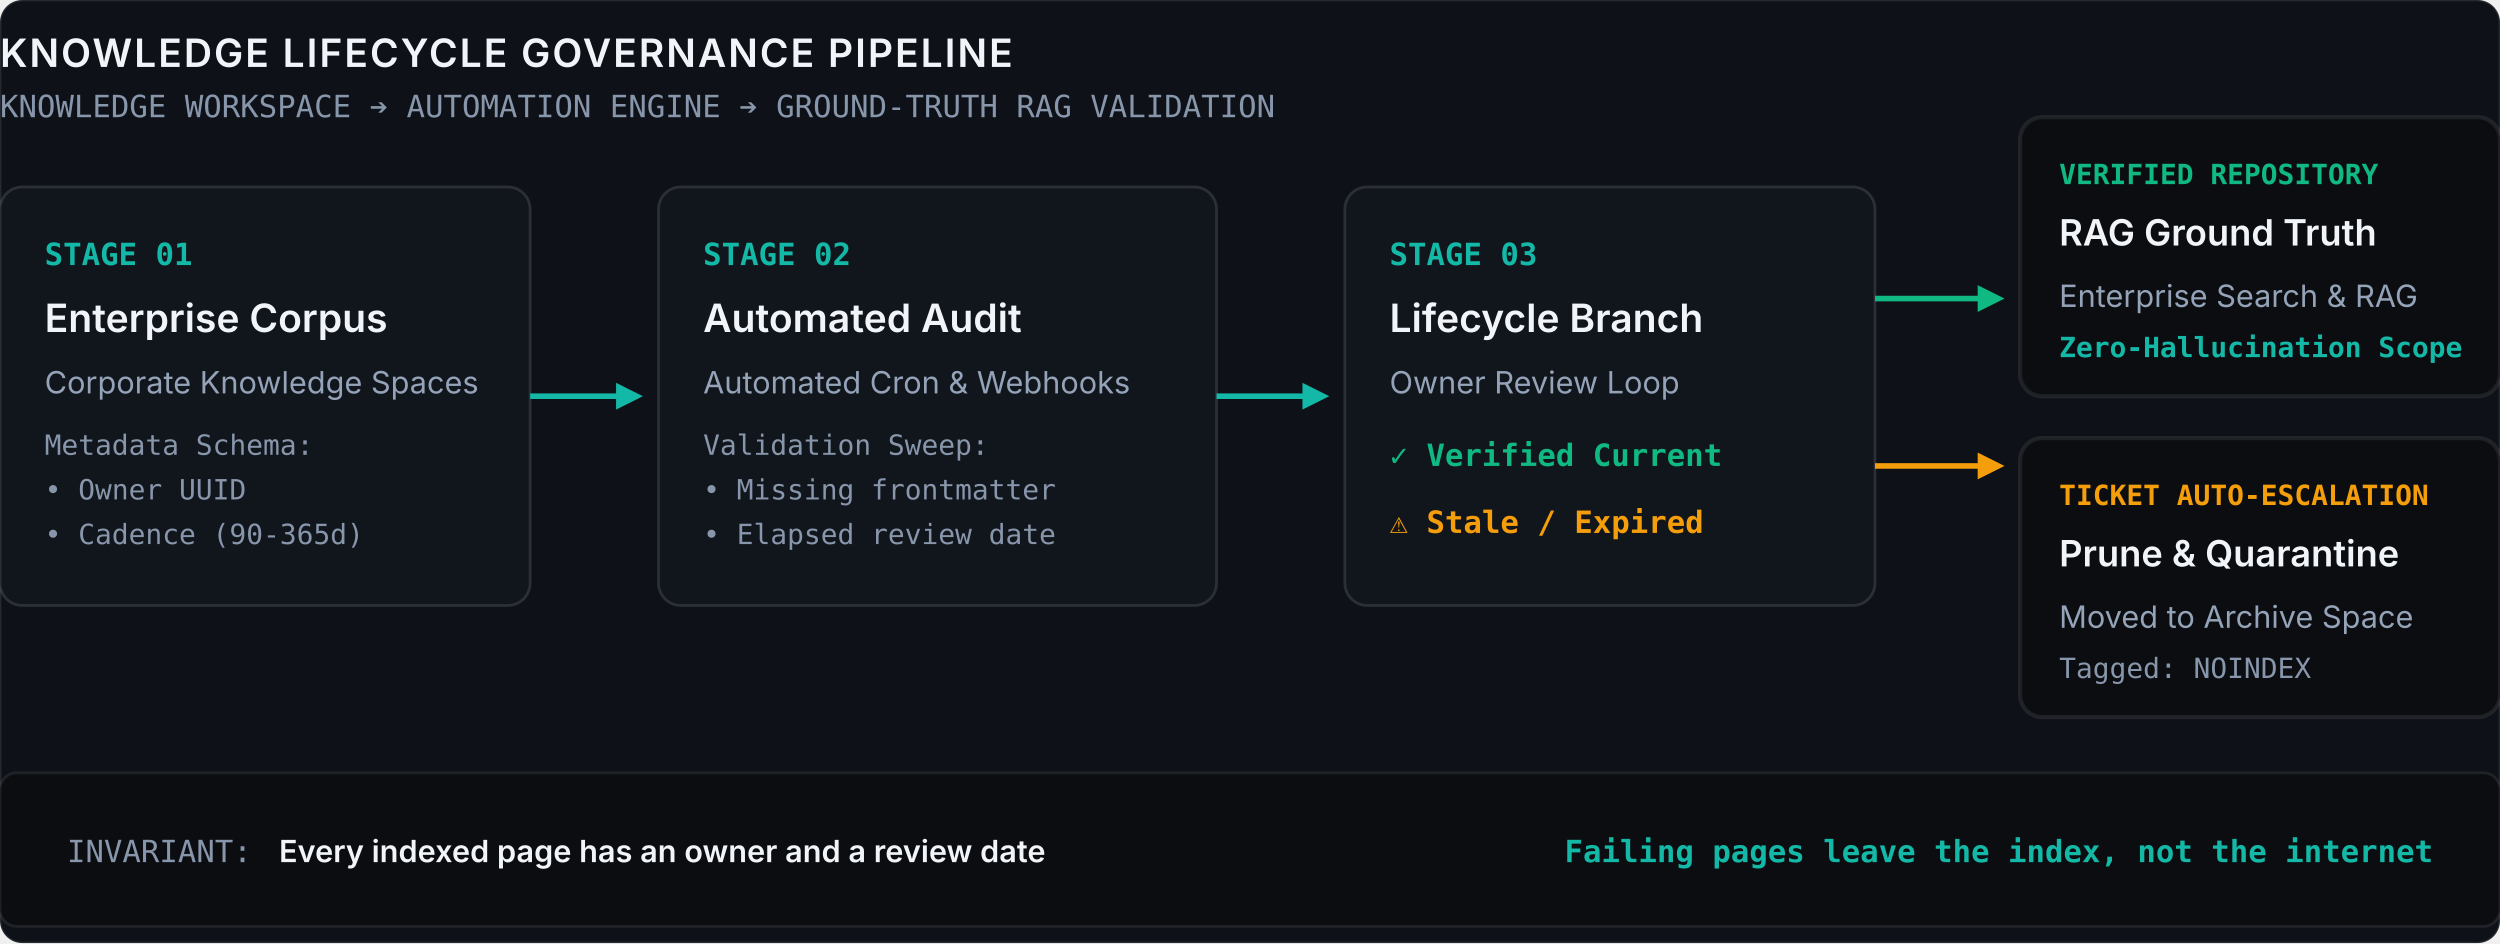
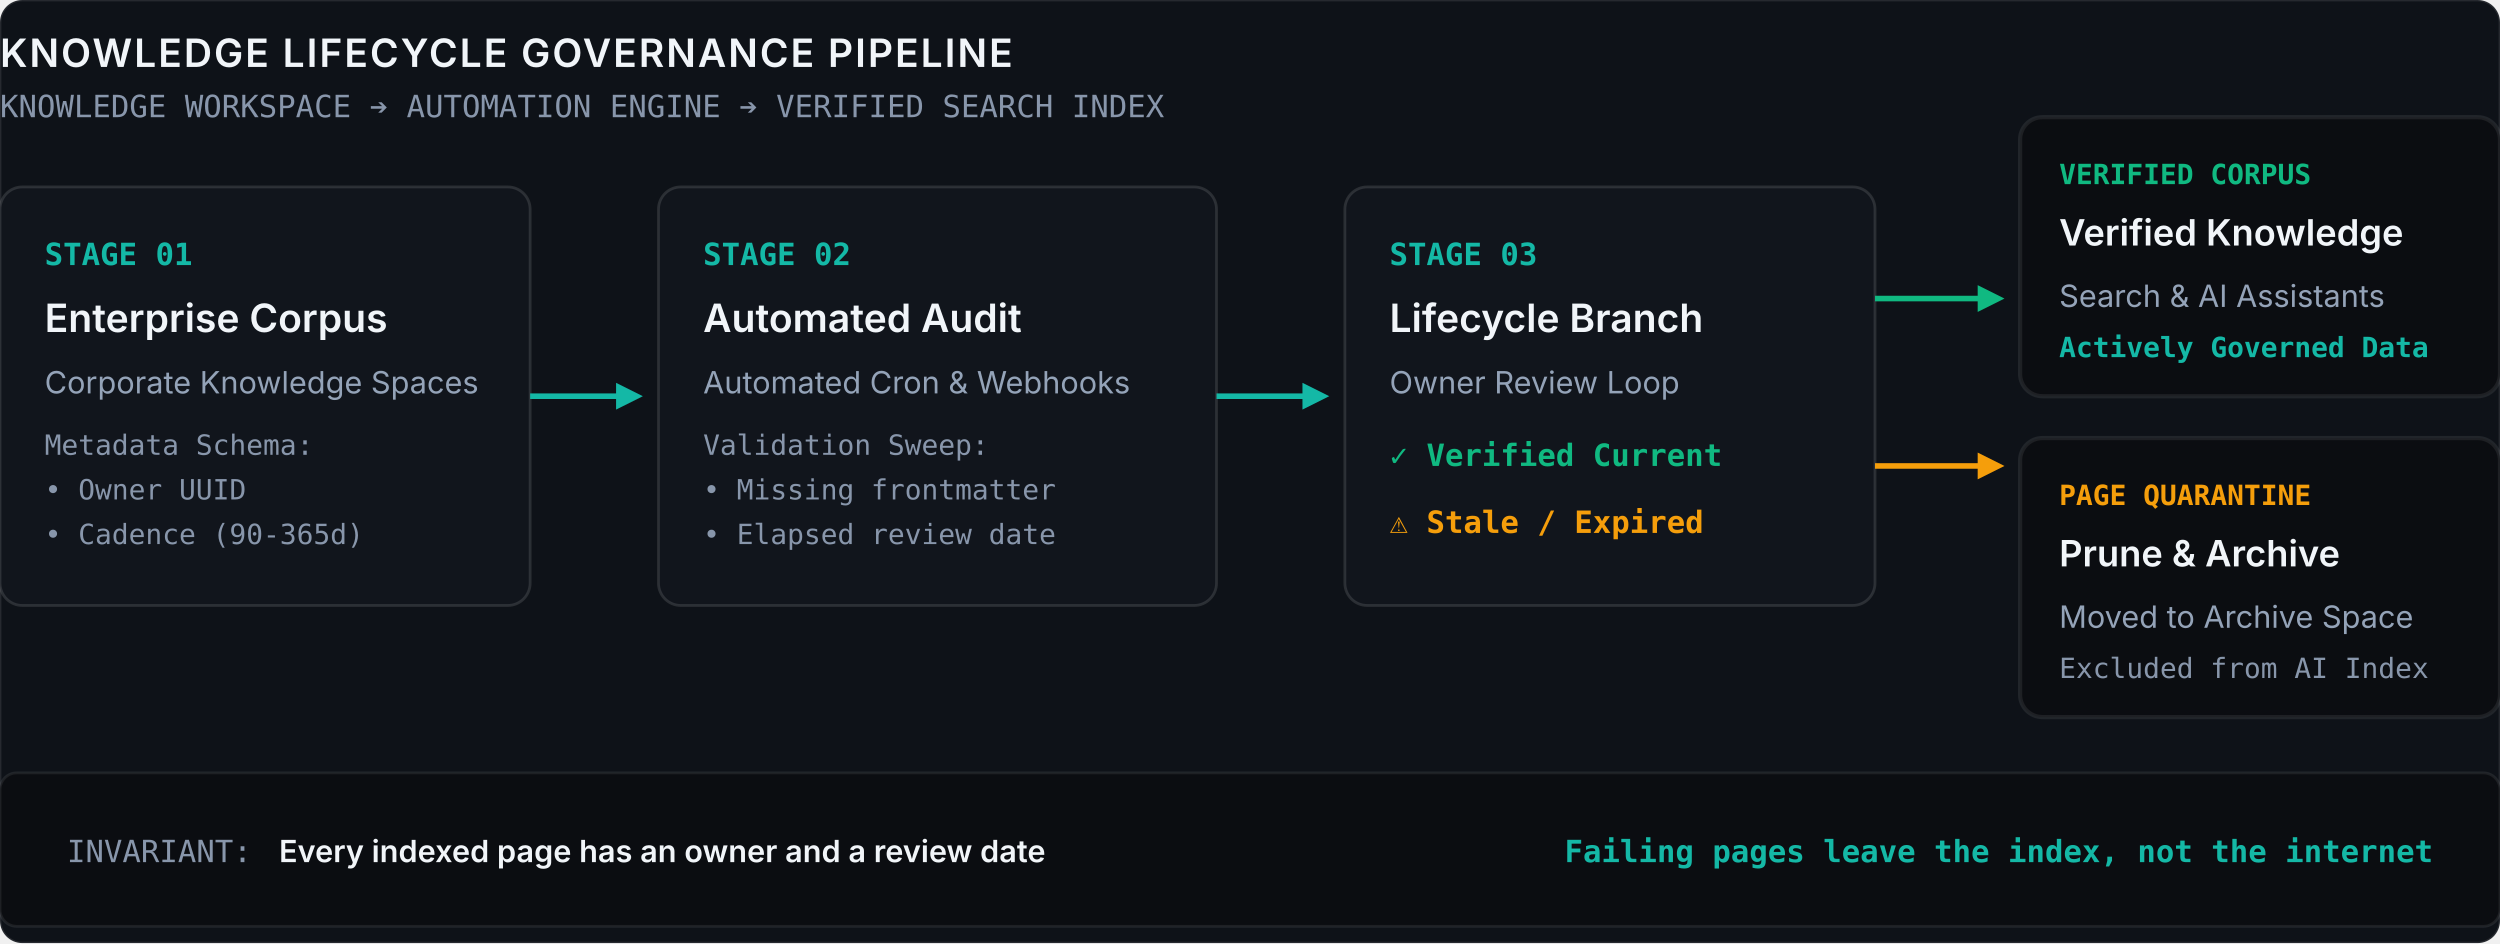
<svg xmlns="http://www.w3.org/2000/svg" viewBox="32 18 896 338" width="100%" height="100%" fill="none" class="pipeline-diagram">
  <defs>
    <style>
      .bg-canvas { fill: #0e1218; stroke: rgba(255, 255, 255, 0.1); }
      .bg-card { fill: #11151c; stroke: rgba(255, 255, 255, 0.12); }
      .bg-inner { fill: #0b0d11; stroke: rgba(255, 255, 255, 0.08); }
      .txt-primary { fill: #f1f5f9; font-family: -apple-system, BlinkMacSystemFont, "Inter", "Segoe UI", sans-serif; }
      .txt-secondary { fill: #94a3b8; font-family: -apple-system, BlinkMacSystemFont, "Inter", "Segoe UI", sans-serif; }
      .txt-muted { fill: #8896ab; font-family: "JetBrains Mono", "IBM Plex Mono", monospace; }
      .txt-teal { fill: #14b8a6; font-family: "JetBrains Mono", "IBM Plex Mono", monospace; font-weight: 600; }
      .txt-green { fill: #10b981; font-family: "JetBrains Mono", "IBM Plex Mono", monospace; font-weight: 600; }
      .txt-amber { fill: #f59e0b; font-family: "JetBrains Mono", "IBM Plex Mono", monospace; font-weight: 600; }
      @media (prefers-color-scheme: light) {
        .bg-canvas { fill: #f8fafc; stroke: rgba(0, 0, 0, 0.1); }
        .bg-card { fill: #ffffff; stroke: rgba(0, 0, 0, 0.12); }
        .bg-inner { fill: #f1f5f9; stroke: rgba(0, 0, 0, 0.08); }
        .txt-primary { fill: #0f172a; }
        .txt-secondary { fill: #475569; }
        .txt-muted { fill: #64748b; }
      }
    </style>
    <marker id="arrow" viewBox="0 0 10 10" refX="6" refY="5" markerWidth="6" markerHeight="6" orient="auto-start-reverse">
      <path d="M 0 1 L 8 5 L 0 9 z" fill="#14b8a6" />
    </marker>
    <marker id="arrow-green" viewBox="0 0 10 10" refX="6" refY="5" markerWidth="6" markerHeight="6" orient="auto-start-reverse">
      <path d="M 0 1 L 8 5 L 0 9 z" fill="#10b981" />
    </marker>
    <marker id="arrow-amber" viewBox="0 0 10 10" refX="6" refY="5" markerWidth="6" markerHeight="6" orient="auto-start-reverse">
      <path d="M 0 1 L 8 5 L 0 9 z" fill="#f59e0b" />
    </marker>
  </defs>
  <rect x="32" y="18" width="896" height="338" rx="8" class="bg-canvas" />
  <g transform="translate(32, 28)">
    <text x="0" y="14" class="txt-primary" font-size="14" font-weight="600" letter-spacing="0.05em">KNOWLEDGE LIFECYCLE GOVERNANCE PIPELINE</text>
-     <text x="0" y="32" class="txt-muted" font-size="11">KNOWLEDGE WORKSPACE ➔ AUTOMATION ENGINE ➔ GROUND-TRUTH RAG VALIDATION</text>
+     <text x="0" y="32" class="txt-muted" font-size="11">KNOWLEDGE WORKSPACE ➔ AUTOMATION ENGINE ➔ VERIFIED SEARCH INDEX</text>
  </g>
  <g transform="translate(32, 85)">
    <rect width="190" height="150" rx="8" class="bg-card" />
    <text x="16" y="28" class="txt-teal" font-size="11">STAGE 01</text>
    <text x="16" y="52" class="txt-primary" font-size="14" font-weight="600">Enterprise Corpus</text>
    <text x="16" y="74" class="txt-secondary" font-size="11">Corporate Knowledge Spaces</text>
    <text x="16" y="96" class="txt-muted" font-size="10">Metadata Schema:</text>
    <text x="16" y="112" class="txt-muted" font-size="10">• Owner UUID</text>
    <text x="16" y="128" class="txt-muted" font-size="10">• Cadence (90-365d)</text>
  </g>
  <line x1="222" y1="160" x2="260" y2="160" stroke="#14b8a6" stroke-width="2" marker-end="url(#arrow)" />
  <g transform="translate(268, 85)">
    <rect width="200" height="150" rx="8" class="bg-card" />
    <text x="16" y="28" class="txt-teal" font-size="11">STAGE 02</text>
    <text x="16" y="52" class="txt-primary" font-size="14" font-weight="600">Automated Audit</text>
    <text x="16" y="74" class="txt-secondary" font-size="11">Automated Cron &amp; Webhooks</text>
    <text x="16" y="96" class="txt-muted" font-size="10">Validation Sweep:</text>
    <text x="16" y="112" class="txt-muted" font-size="10">• Missing frontmatter</text>
    <text x="16" y="128" class="txt-muted" font-size="10">• Elapsed review date</text>
  </g>
  <line x1="468" y1="160" x2="506" y2="160" stroke="#14b8a6" stroke-width="2" marker-end="url(#arrow)" />
  <g transform="translate(514, 85)">
    <rect width="190" height="150" rx="8" class="bg-card" />
    <text x="16" y="28" class="txt-teal" font-size="11">STAGE 03</text>
    <text x="16" y="52" class="txt-primary" font-size="14" font-weight="600">Lifecycle Branch</text>
    <text x="16" y="74" class="txt-secondary" font-size="11">Owner Review Loop</text>
    <text x="16" y="100" class="txt-green" font-size="11">✓ Verified Current</text>
    <text x="16" y="124" class="txt-amber" font-size="11">⚠ Stale / Expired</text>
  </g>
  <path d="M 704 125 L 748 125" stroke="#10b981" stroke-width="2" marker-end="url(#arrow-green)" />
  <g transform="translate(756, 60)">
    <rect width="172" height="100" rx="8" class="bg-inner" stroke="#10b981" stroke-width="1.5" />
-     <text x="14" y="24" class="txt-green" font-size="10">VERIFIED REPOSITORY</text>
-     <text x="14" y="46" class="txt-primary" font-size="13" font-weight="600">RAG Ground Truth</text>
-     <text x="14" y="68" class="txt-secondary" font-size="11">Enterprise Search &amp; RAG</text>
-     <text x="14" y="86" class="txt-teal" font-size="10">Zero-Hallucination Scope</text>
+     <text x="14" y="24" class="txt-green" font-size="10">VERIFIED CORPUS</text>
+     <text x="14" y="46" class="txt-primary" font-size="13" font-weight="600">Verified Knowledge</text>
+     <text x="14" y="68" class="txt-secondary" font-size="11">Search &amp; AI Assistants</text>
+     <text x="14" y="86" class="txt-teal" font-size="10">Actively Governed Data</text>
  </g>
  <path d="M 704 185 L 748 185" stroke="#f59e0b" stroke-width="2" marker-end="url(#arrow-amber)" />
  <g transform="translate(756, 175)">
    <rect width="172" height="100" rx="8" class="bg-inner" stroke="#f59e0b" stroke-width="1.5" />
-     <text x="14" y="24" class="txt-amber" font-size="10">TICKET AUTO-ESCALATION</text>
-     <text x="14" y="46" class="txt-primary" font-size="13" font-weight="600">Prune &amp; Quarantine</text>
+     <text x="14" y="24" class="txt-amber" font-size="10">PAGE QUARANTINE</text>
+     <text x="14" y="46" class="txt-primary" font-size="13" font-weight="600">Prune &amp; Archive</text>
    <text x="14" y="68" class="txt-secondary" font-size="11">Moved to Archive Space</text>
-     <text x="14" y="86" class="txt-muted" font-size="10">Tagged: NOINDEX</text>
+     <text x="14" y="86" class="txt-muted" font-size="10">Excluded from AI Index</text>
  </g>
  <g transform="translate(32, 295)">
    <rect width="896" height="55" rx="6" class="bg-inner" />
    <text x="24" y="32" class="txt-muted" font-size="11">INVARIANT:</text>
    <text x="100" y="32" class="txt-primary" font-size="11" font-weight="600">Every indexed page has an owner and a review date</text>
    <text x="872" y="32" text-anchor="end" class="txt-teal" font-size="11" font-weight="600">Failing pages leave the index, not the internet</text>
  </g>
</svg>
